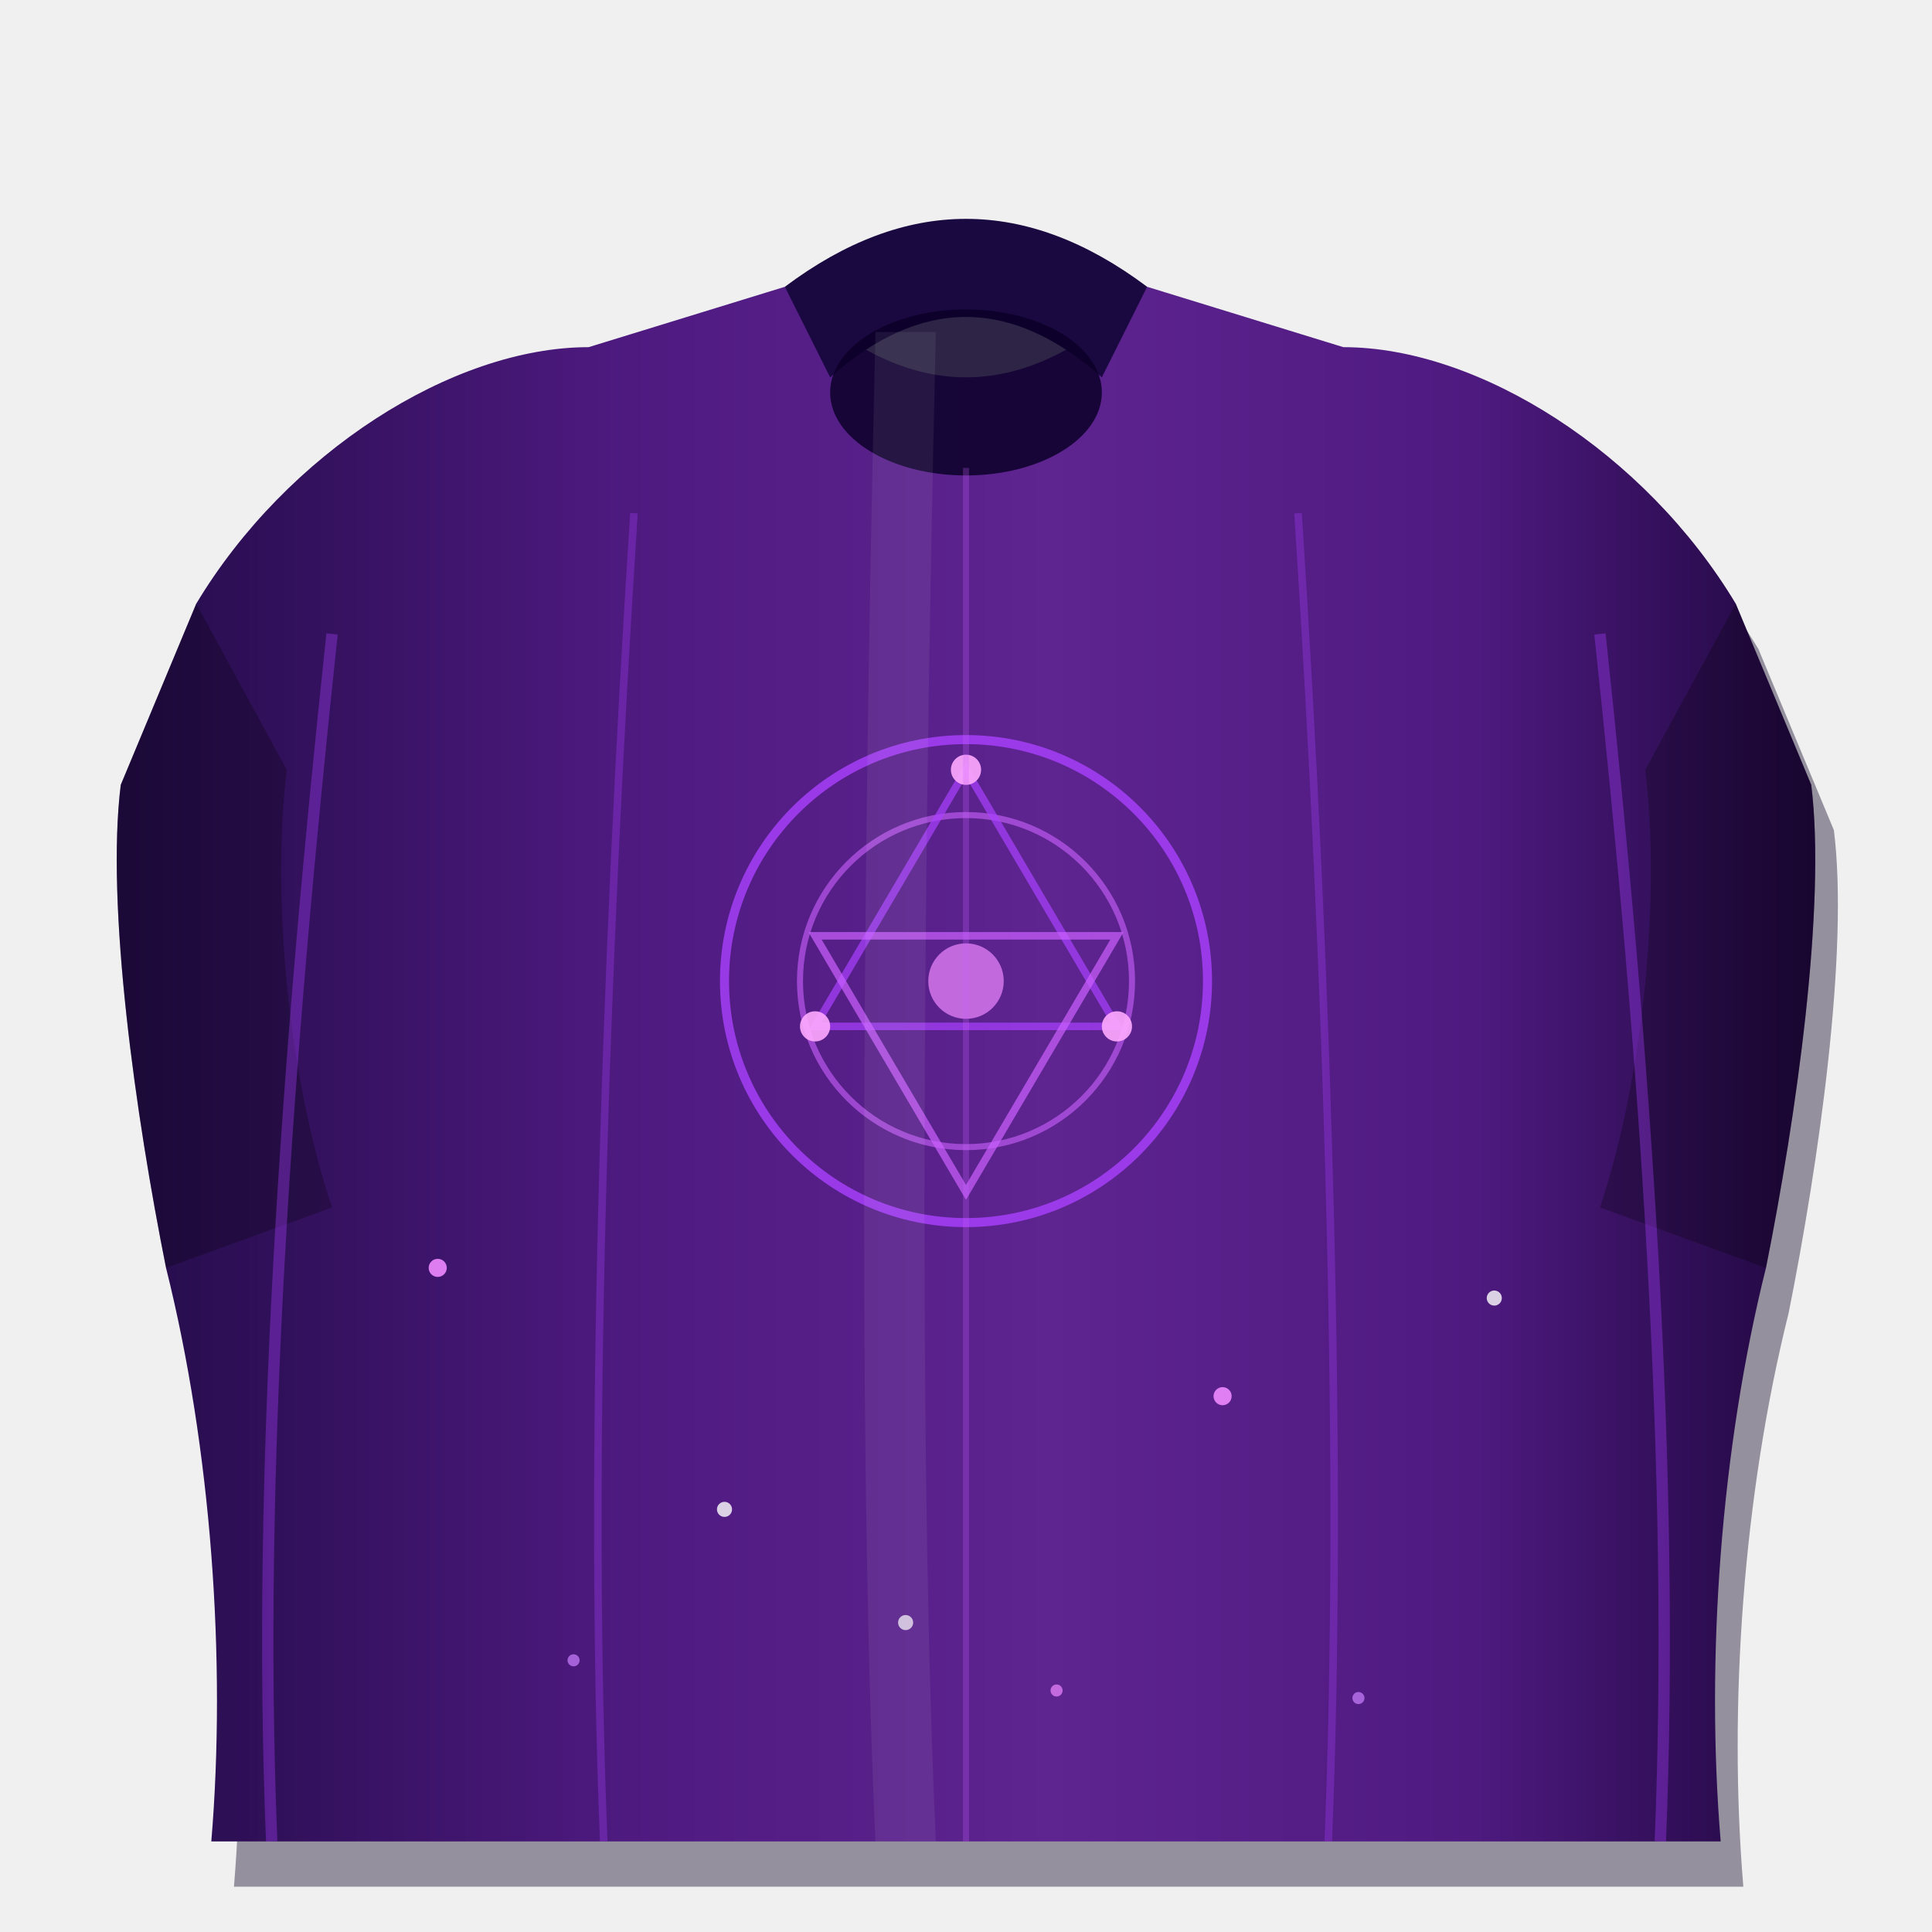
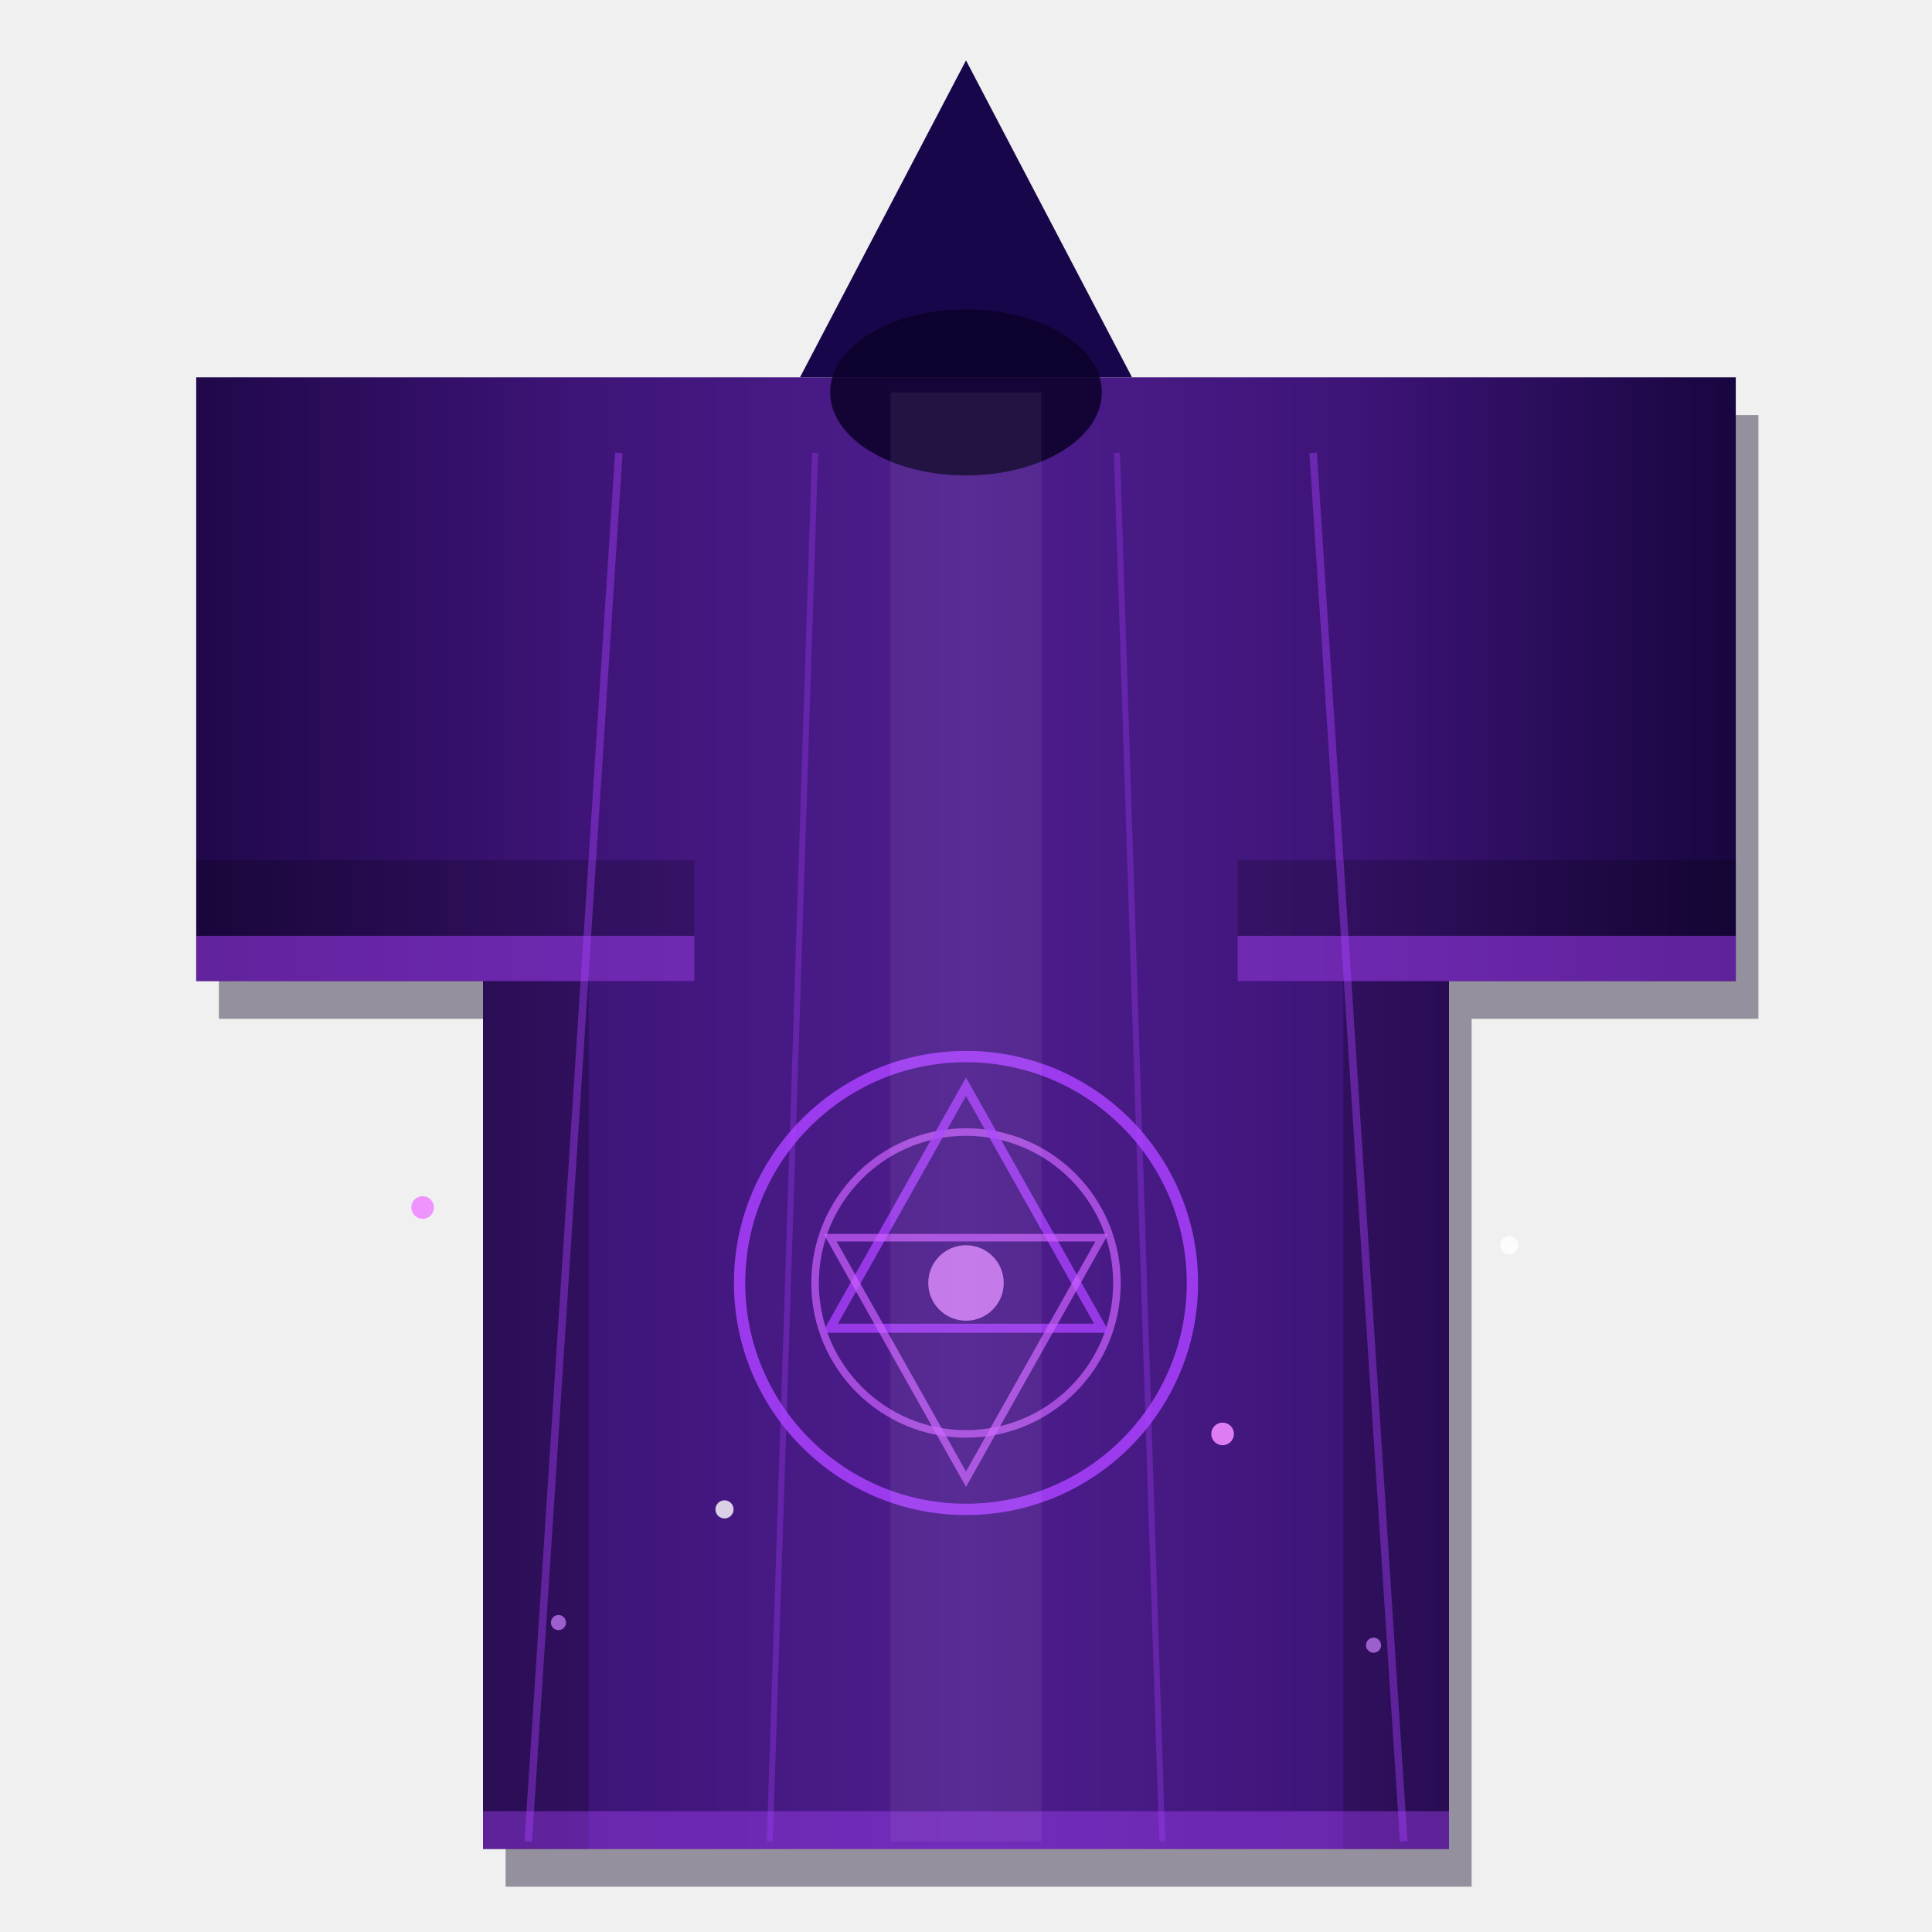
<svg xmlns="http://www.w3.org/2000/svg" width="256" height="256" viewBox="0 0 256 256">
  <defs>
-     <radialGradient id="tg" cx="50%" cy="35%" r="65%">
-       <stop offset="0%" stop-color="#6A2A9A" />
-       <stop offset="45%" stop-color="#3A1268" />
-       <stop offset="100%" stop-color="#160838" />
-     </radialGradient>
-     <linearGradient id="tg2" x1="0%" y1="0%" x2="100%" y2="0%">
-       <stop offset="0%" stop-color="#240C4A" />
-       <stop offset="30%" stop-color="#4E1A80" />
-       <stop offset="55%" stop-color="#5E2490" />
-       <stop offset="80%" stop-color="#4E1A80" />
-       <stop offset="100%" stop-color="#200840" />
-     </linearGradient>
-     <linearGradient id="glow_edge" x1="0%" y1="0%" x2="100%" y2="0%">
-       <stop offset="0%" stop-color="#CC60FF" stop-opacity="0" />
-       <stop offset="50%" stop-color="#CC60FF" stop-opacity="0.6" />
-       <stop offset="100%" stop-color="#CC60FF" stop-opacity="0" />
+     <linearGradient id="tg" x1="0%" y1="0%" x2="100%" y2="0%">
+       <stop offset="0%" stop-color="#20084A" />
+       <stop offset="25%" stop-color="#3E1478" />
+       <stop offset="50%" stop-color="#4E1E8E" />
+       <stop offset="75%" stop-color="#3E1478" />
+       <stop offset="100%" stop-color="#180640" />
    </linearGradient>
  </defs>
-   <path d="M78,46 C60,46 38,60 26,80 L16,104 C14,120 18,148 22,168 C28,192 30,220 28,244 L228,244 C226,220 228,192 234,168 C238,148 242,120 240,104 L230,80 C218,60 196,46 178,46 L152,38 Q128,62 104,38 Z" fill="#0A0020" opacity="0.4" transform="translate(3,6)" />
-   <path d="M78,46 C60,46 38,60 26,80 L16,104 C14,120 18,148 22,168 C28,192 30,220 28,244 L228,244 C226,220 228,192 234,168 C238,148 242,120 240,104 L230,80 C218,60 196,46 178,46 L152,38 Q128,62 104,38 Z" fill="url(#tg2)" />
-   <path d="M104,38 Q128,20 152,38 L146,50 Q128,34 110,50 Z" fill="#1A0840" />
+   <path d="M 26,50 L 230,50 L 230,130 L 192,130 L 192,245 L 64,245 L 64,130 L 26,130 Z" fill="#0A0020" opacity="0.4" transform="translate(3,5)" />
+   <path d="M 26,50 L 230,50 L 230,130 L 192,130 L 192,245 L 64,245 L 64,130 L 26,130 Z" fill="url(#tg)" />
+   <polygon points="128,8 106,50 150,50" fill="#18064A" />
  <ellipse cx="128" cy="52" rx="18" ry="11" fill="#0A0028" opacity="0.85" />
-   <path d="M26,80 L16,104 C14,120 18,148 22,168 L44,160 C38,142 36,118 38,102 Z" fill="#000" opacity="0.25" />
-   <path d="M230,80 L240,104 C242,120 238,148 234,168 L212,160 C218,142 220,118 218,102 Z" fill="#000" opacity="0.25" />
-   <circle cx="128" cy="130" r="32" fill="none" stroke="#AA40FF" stroke-width="1.2" opacity="0.8" />
-   <circle cx="128" cy="130" r="22" fill="none" stroke="#CC60FF" stroke-width="0.8" opacity="0.6" />
-   <circle cx="128" cy="130" r="5" fill="#EE88FF" opacity="0.7" />
-   <path d="M128,102 L148,136 L108,136 Z" fill="none" stroke="#AA40FF" stroke-width="1" opacity="0.7" />
-   <path d="M128,158 L108,124 L148,124 Z" fill="none" stroke="#CC60FF" stroke-width="1" opacity="0.7" />
-   <circle cx="128" cy="102" r="2" fill="#FFAAFF" opacity="0.9" />
-   <circle cx="148" cy="136" r="2" fill="#FFAAFF" opacity="0.9" />
-   <circle cx="108" cy="136" r="2" fill="#FFAAFF" opacity="0.9" />
-   <path d="M44,84 C38,140 34,195 36,244" stroke="#AA40FF" stroke-width="1.5" fill="none" opacity="0.35" />
-   <path d="M84,68 C80,130 78,195 80,244" stroke="#AA40FF" stroke-width="1" fill="none" opacity="0.3" />
-   <path d="M128,62 L128,244" stroke="#CC60FF" stroke-width="0.8" fill="none" opacity="0.25" />
-   <path d="M172,68 C176,130 178,195 176,244" stroke="#AA40FF" stroke-width="1" fill="none" opacity="0.3" />
-   <path d="M212,84 C218,140 222,195 220,244" stroke="#AA40FF" stroke-width="1.5" fill="none" opacity="0.35" />
-   <path d="M28,244 L228,244" stroke="url(#glow_edge)" stroke-width="2.5" fill="none" />
-   <circle cx="58" cy="168" r="1.2" fill="#EE88FF" opacity="0.9" />
-   <circle cx="96" cy="200" r="1" fill="#FFFFFF" opacity="0.8" />
-   <circle cx="162" cy="185" r="1.2" fill="#EE88FF" opacity="0.9" />
-   <circle cx="198" cy="172" r="1" fill="#FFFFFF" opacity="0.8" />
-   <circle cx="76" cy="220" r="0.8" fill="#CC80FF" opacity="0.7" />
-   <circle cx="180" cy="225" r="0.8" fill="#CC80FF" opacity="0.7" />
-   <circle cx="120" cy="215" r="1" fill="#FFFFFF" opacity="0.7" />
-   <circle cx="140" cy="224" r="0.8" fill="#EE88FF" opacity="0.7" />
-   <path d="M116,44 C114,130 114,200 116,244 L124,244 C122,200 122,130 124,44 Z" fill="#FFFFFF" opacity="0.07" />
+   <rect x="64" y="130" width="14" height="115" fill="#000000" opacity="0.22" />
+   <rect x="178" y="130" width="14" height="115" fill="#000000" opacity="0.22" />
+   <rect x="26" y="114" width="66" height="16" fill="#000000" opacity="0.2" />
+   <rect x="164" y="114" width="66" height="16" fill="#000000" opacity="0.2" />
+   <circle cx="128" cy="170" r="30" fill="none" stroke="#AA40FF" stroke-width="1.5" opacity="0.85" />
+   <circle cx="128" cy="170" r="20" fill="none" stroke="#CC60FF" stroke-width="1" opacity="0.7" />
+   <circle cx="128" cy="170" r="5" fill="#DD88FF" opacity="0.8" />
+   <polygon points="128,144 146,176 110,176" fill="none" stroke="#AA40FF" stroke-width="1.2" opacity="0.8" />
+   <polygon points="128,196 110,164 146,164" fill="none" stroke="#CC60FF" stroke-width="1" opacity="0.7" />
+   <line x1="82" y1="60" x2="70" y2="244" stroke="#AA40FF" stroke-width="1" opacity="0.4" />
+   <line x1="108" y1="60" x2="102" y2="244" stroke="#AA40FF" stroke-width="0.8" opacity="0.3" />
+   <line x1="148" y1="60" x2="154" y2="244" stroke="#AA40FF" stroke-width="0.8" opacity="0.3" />
+   <line x1="174" y1="60" x2="186" y2="244" stroke="#AA40FF" stroke-width="1" opacity="0.4" />
+   <circle cx="56" cy="160" r="1.5" fill="#EE88FF" opacity="0.9" />
+   <circle cx="96" cy="200" r="1.2" fill="#FFFFFF" opacity="0.8" />
+   <circle cx="162" cy="190" r="1.5" fill="#EE88FF" opacity="0.9" />
+   <circle cx="200" cy="165" r="1.2" fill="#FFFFFF" opacity="0.8" />
+   <circle cx="74" cy="215" r="1" fill="#CC80FF" opacity="0.7" />
+   <circle cx="182" cy="218" r="1" fill="#CC80FF" opacity="0.7" />
+   <rect x="64" y="240" width="128" height="5" fill="#AA40FF" opacity="0.4" />
+   <rect x="26" y="124" width="66" height="6" fill="#AA40FF" opacity="0.5" />
+   <rect x="164" y="124" width="66" height="6" fill="#AA40FF" opacity="0.5" />
+   <rect x="118" y="52" width="20" height="192" fill="#FFFFFF" opacity="0.06" />
</svg>
